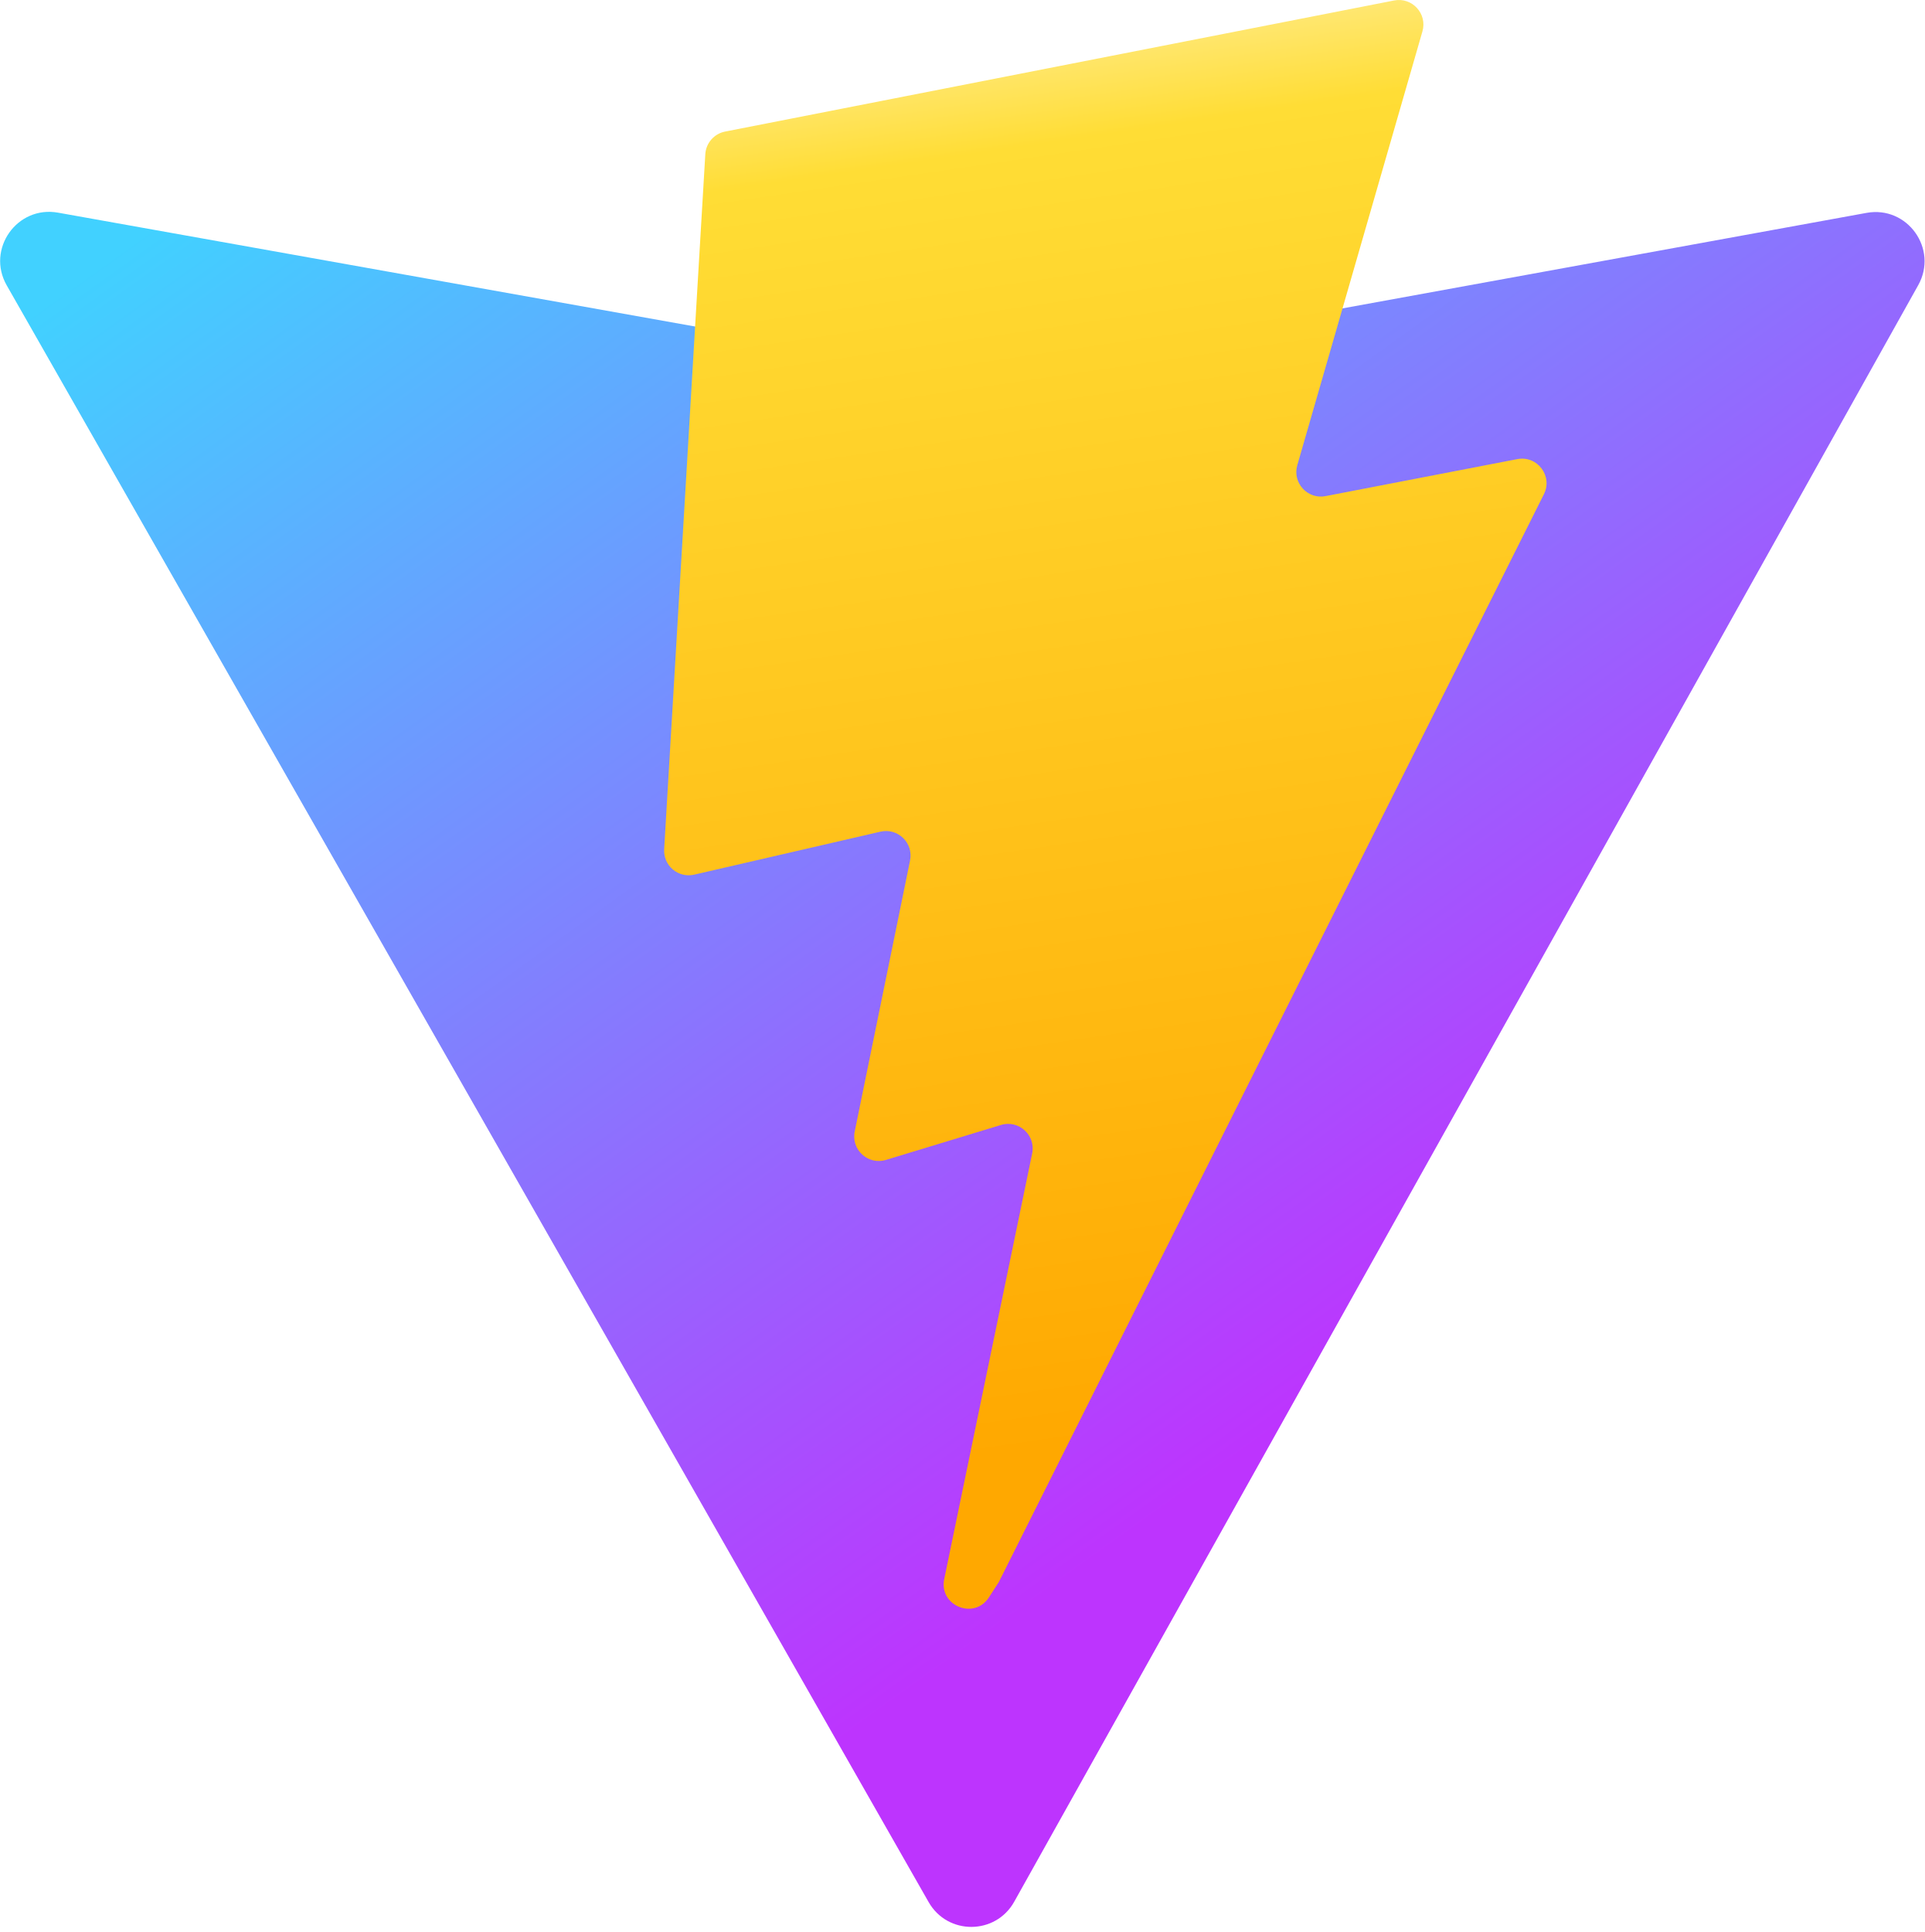
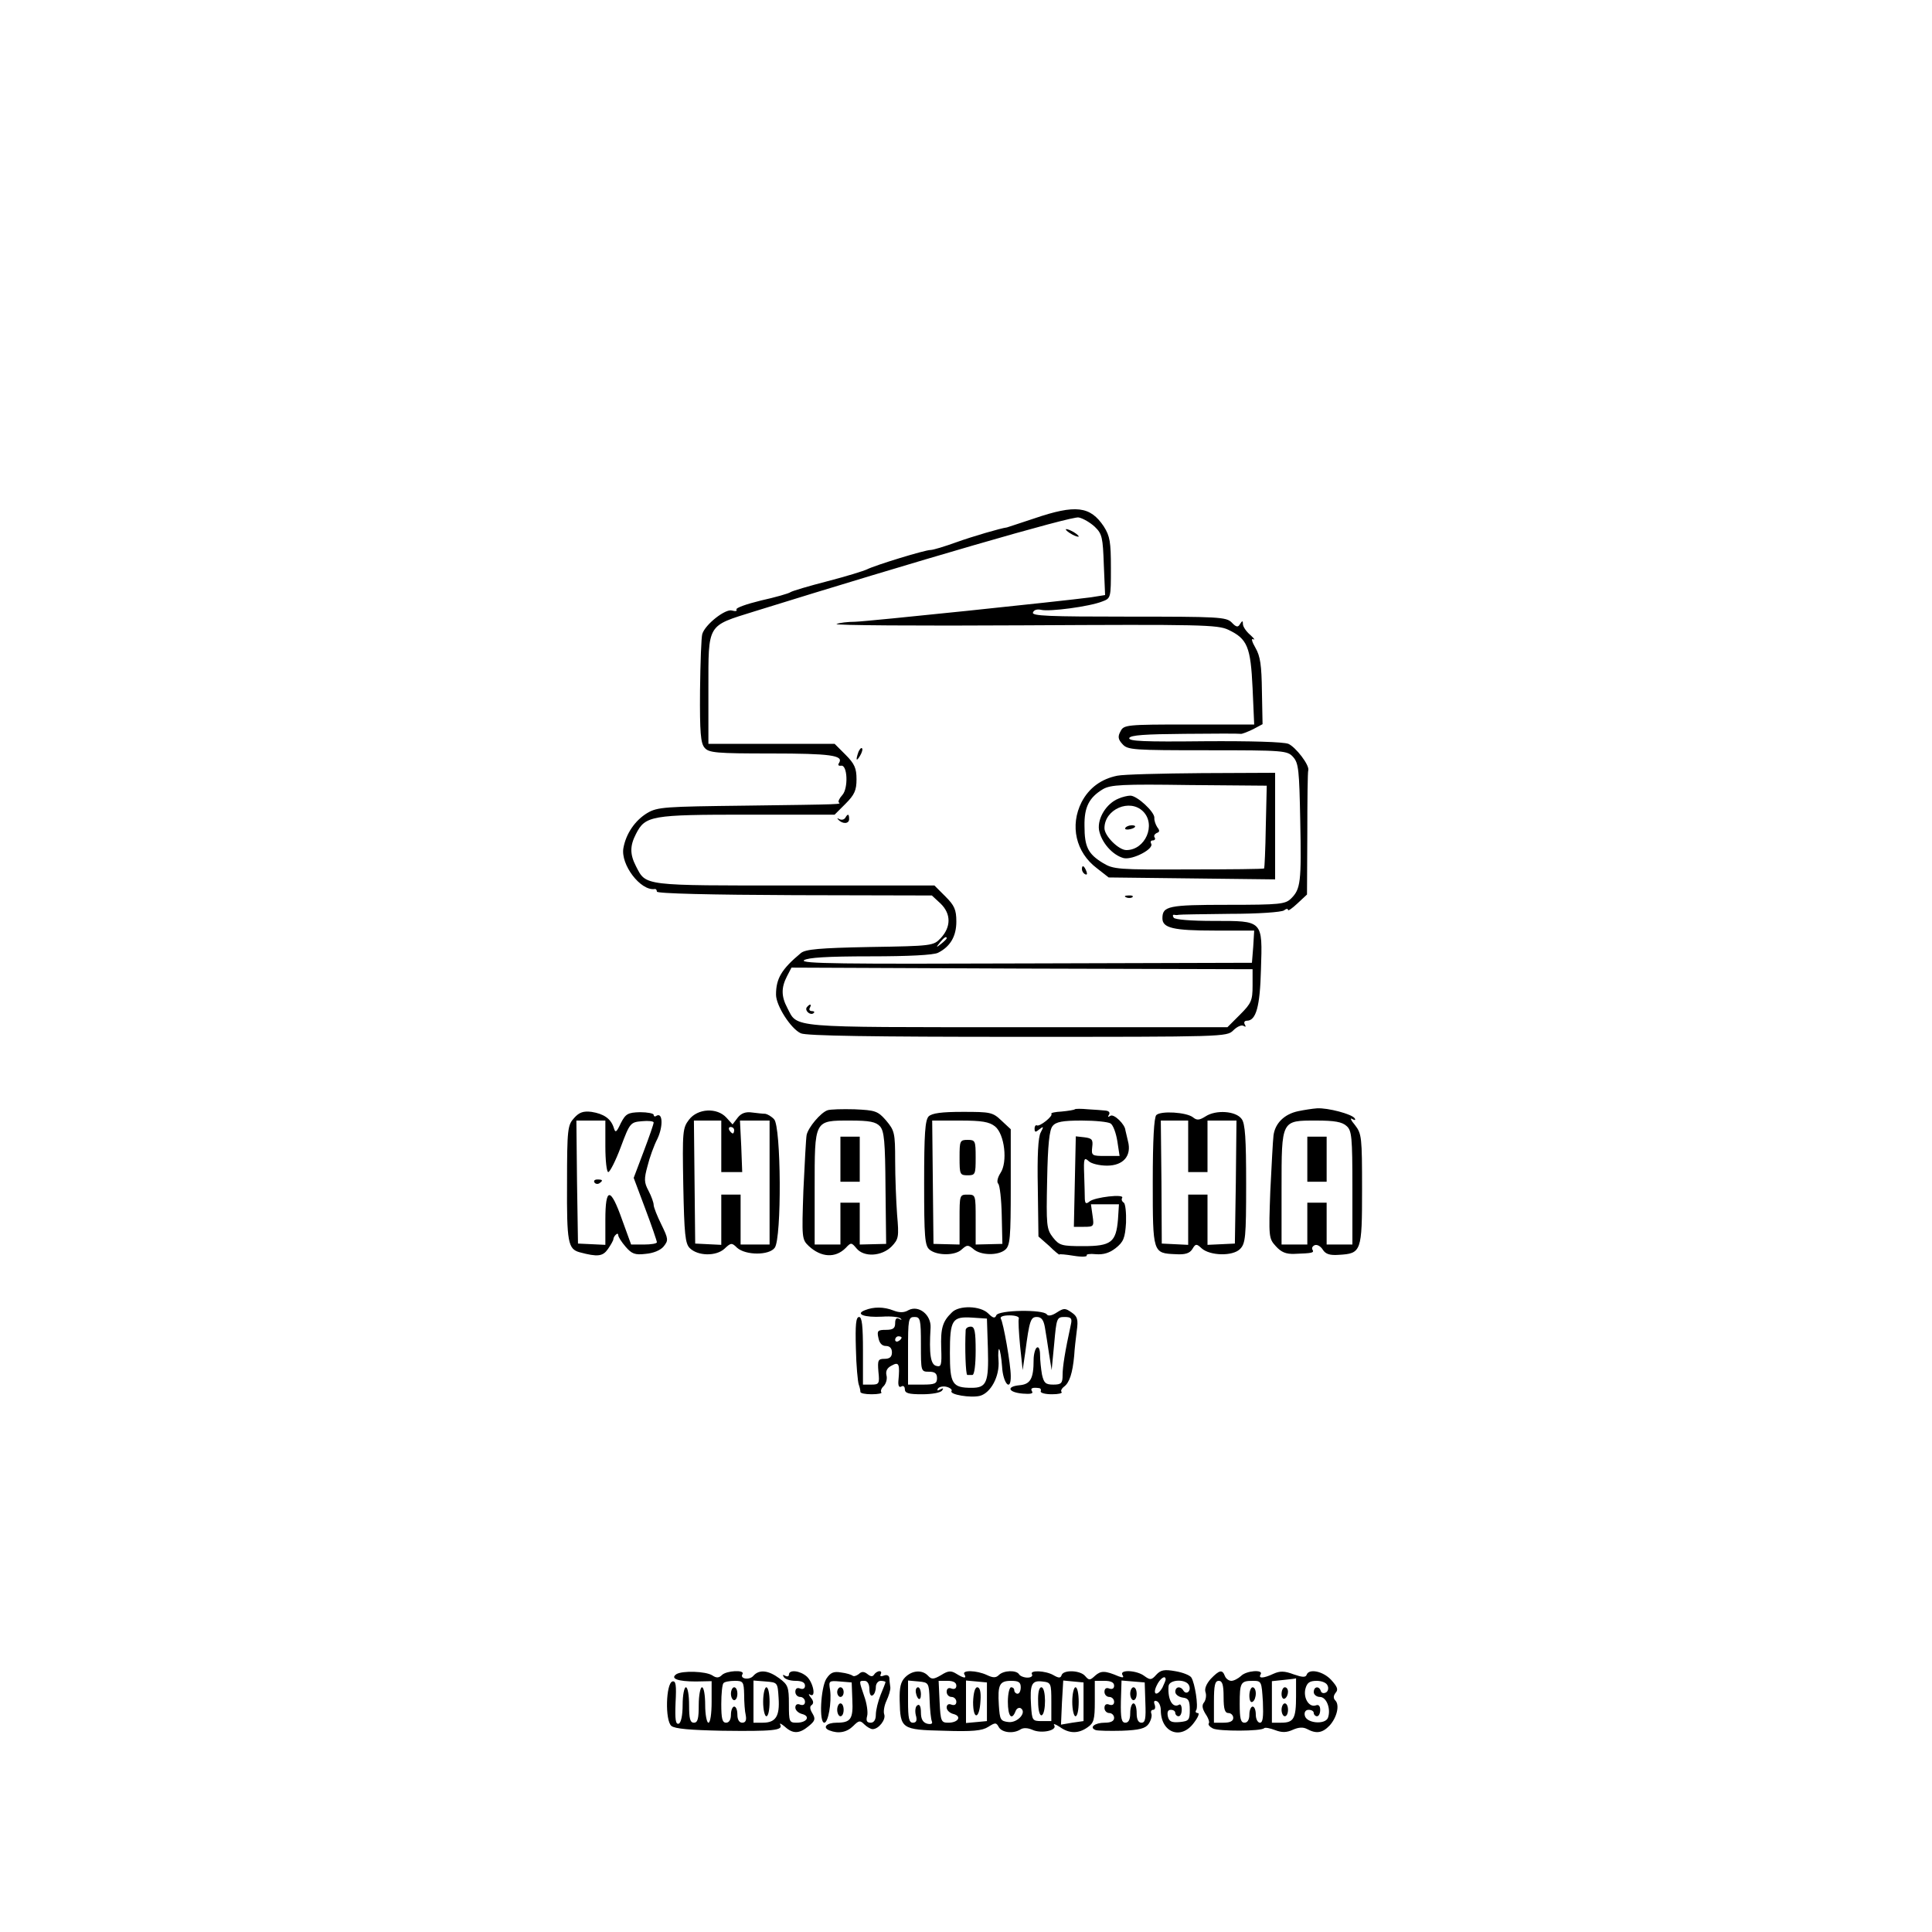
- <svg xmlns="http://www.w3.org/2000/svg" aria-hidden="true" role="img" class="iconify iconify--logos" width="31.88" height="32" preserveAspectRatio="xMidYMid meet" viewBox="0 0 256 257">
-   <defs>
-     <linearGradient id="IconifyId1813088fe1fbc01fb466" x1="-.828%" x2="57.636%" y1="7.652%" y2="78.411%">
-       <stop offset="0%" stop-color="#41D1FF" />
-       <stop offset="100%" stop-color="#BD34FE" />
-     </linearGradient>
-     <linearGradient id="IconifyId1813088fe1fbc01fb467" x1="43.376%" x2="50.316%" y1="2.242%" y2="89.03%">
-       <stop offset="0%" stop-color="#FFEA83" />
-       <stop offset="8.333%" stop-color="#FFDD35" />
-       <stop offset="100%" stop-color="#FFA800" />
-     </linearGradient>
-   </defs>
-   <path fill="url(#IconifyId1813088fe1fbc01fb466)" d="M255.153 37.938L134.897 252.976c-2.483 4.44-8.862 4.466-11.382.048L.875 37.958c-2.746-4.814 1.371-10.646 6.827-9.67l120.385 21.517a6.537 6.537 0 0 0 2.322-.004l117.867-21.483c5.438-.991 9.574 4.796 6.877 9.62Z" />
-   <path fill="url(#IconifyId1813088fe1fbc01fb467)" d="M185.432.063L96.44 17.501a3.268 3.268 0 0 0-2.634 3.014l-5.474 92.456a3.268 3.268 0 0 0 3.997 3.378l24.777-5.718c2.318-.535 4.413 1.507 3.936 3.838l-7.361 36.047c-.495 2.426 1.782 4.5 4.151 3.78l15.304-4.649c2.372-.72 4.652 1.36 4.15 3.788l-11.698 56.621c-.732 3.542 3.979 5.473 5.943 2.437l1.313-2.028l72.516-144.72c1.215-2.423-.88-5.186-3.54-4.672l-25.505 4.922c-2.396.462-4.435-1.77-3.759-4.114l16.646-57.705c.677-2.35-1.37-4.583-3.769-4.113Z" />
+ <svg xmlns="http://www.w3.org/2000/svg" version="1.0" width="600pt" height="600pt" viewBox="0 0 600 600" preserveAspectRatio="xMidYMid meet">
+   <g transform="translate(0,600) scale(0.1,-0.1)" fill="#000000" stroke="none">
+     <path d="M3212 4390 c-46 -15 -84 -28 -85 -28 -18 -2 -107 -28 -157 -46 -36 -13 -72 -24 -80 -24 -18 0 -171 -47 -197 -60 -10 -5 -65 -22 -123 -37 -58 -15 -109 -30 -115 -34 -5 -4 -47 -16 -92 -26 -45 -11 -79 -23 -76 -28 3 -5 -3 -6 -14 -3 -20 6 -83 -43 -92 -73 -3 -9 -6 -88 -7 -176 -1 -130 2 -163 14 -177 13 -16 37 -18 206 -18 186 0 226 -6 212 -29 -5 -7 -2 -10 6 -9 20 4 23 -70 4 -91 -9 -10 -14 -20 -11 -23 7 -6 18 -6 -290 -10 -250 -3 -273 -4 -305 -23 -38 -23 -66 -64 -74 -109 -9 -51 53 -133 97 -127 4 1 7 -3 7 -8 0 -6 168 -10 427 -11 l427 -1 27 -25 c33 -32 33 -73 0 -108 -22 -23 -26 -24 -220 -27 -156 -3 -200 -7 -214 -19 -60 -50 -77 -79 -77 -129 0 -34 46 -106 77 -120 16 -8 228 -11 673 -11 641 0 650 0 670 20 12 12 26 18 32 14 7 -4 8 -3 4 4 -4 7 -1 12 6 12 29 0 41 44 44 159 5 154 7 151 -147 151 -70 0 -120 4 -124 10 -4 6 -3 10 2 9 4 -1 10 -1 13 0 3 1 75 2 160 3 85 0 161 5 168 11 6 5 12 6 12 1 0 -4 13 5 29 20 l30 28 1 190 c0 104 1 192 3 196 4 16 -39 72 -62 82 -16 6 -115 9 -262 8 -186 -2 -235 0 -232 10 4 9 49 12 172 13 91 1 170 1 174 0 4 -1 21 6 38 14 l30 16 -2 102 c-1 81 -5 109 -20 135 -11 19 -14 30 -7 27 7 -4 3 2 -9 13 -13 11 -23 26 -23 34 0 11 -2 11 -9 0 -6 -11 -12 -10 -26 5 -17 17 -42 18 -321 18 -247 0 -301 2 -296 13 3 8 13 11 26 8 25 -6 149 10 189 26 27 10 27 11 27 104 0 81 -3 99 -22 129 -42 63 -87 69 -216 25z m188 -26 c23 -22 25 -34 28 -118 l4 -94 -44 -7 c-90 -12 -694 -75 -733 -76 -22 0 -48 -3 -57 -7 -10 -4 252 -6 582 -4 549 3 602 2 635 -14 59 -28 69 -53 75 -181 l5 -113 -202 0 c-195 0 -203 -1 -213 -21 -9 -16 -8 -25 6 -40 16 -18 33 -19 264 -19 238 0 248 -1 266 -21 17 -19 19 -41 22 -197 4 -192 1 -213 -28 -242 -18 -18 -34 -20 -198 -20 -184 0 -202 -4 -202 -42 0 -30 34 -38 162 -38 l123 0 -3 -50 -4 -50 -704 -2 c-565 -2 -701 -1 -687 10 12 8 70 12 206 12 119 0 196 4 210 11 38 19 57 51 57 97 0 37 -6 50 -34 78 l-34 34 -434 0 c-475 0 -461 -2 -493 60 -19 37 -19 63 0 100 29 57 47 60 346 60 l271 0 34 34 c28 28 34 42 34 76 0 34 -6 48 -34 76 l-34 34 -196 0 -196 0 0 170 c0 205 -5 195 142 241 495 154 987 297 1008 292 14 -3 36 -16 50 -29z m-460 -1278 c0 -2 -8 -10 -17 -17 -16 -13 -17 -12 -4 4 13 16 21 21 21 13z m950 -147 c0 -46 -4 -55 -39 -90 l-39 -39 -654 0 c-717 0 -680 -3 -713 60 -19 36 -19 63 -1 98 l14 27 716 -3 716 -2 0 -51z" />
+     <path d="M3310 4356 c0 -3 9 -10 20 -16 11 -6 20 -8 20 -6 0 3 -9 10 -20 16 -11 6 -20 8 -20 6z" />
+     <path d="M2666 3665 c-9 -26 -7 -32 5 -12 6 10 9 21 6 23 -2 3 -7 -2 -11 -11z" />
+     <path d="M3470 3591 c-50 -10 -88 -38 -111 -82 -37 -73 -18 -156 47 -205 l37 -29 259 -3 258 -3 0 166 0 165 -227 -1 c-126 -1 -244 -4 -263 -8z m461 -159 c-1 -70 -4 -128 -5 -129 -1 -2 -107 -3 -234 -3 -221 -1 -234 0 -267 20 -46 28 -57 50 -57 115 -1 58 14 88 57 114 24 14 60 16 268 13 l241 -2 -3 -128z" />
+     <path d="M3474 3520 c-38 -15 -66 -61 -61 -97 7 -39 42 -79 77 -88 28 -6 95 29 85 45 -3 6 -1 10 5 10 6 0 9 4 6 9 -4 5 0 11 6 14 10 3 10 8 2 18 -5 8 -10 21 -9 29 1 19 -55 70 -75 69 -8 0 -25 -4 -36 -9z m76 -40 c41 -41 7 -120 -52 -120 -24 0 -68 44 -68 68 0 59 79 93 120 52z" />
+     <path d="M3495 3429 c-3 -4 2 -6 10 -5 21 3 28 13 10 13 -9 0 -18 -4 -20 -8z" />
+     <path d="M2625 3460 c-4 -6 -12 -7 -18 -4 -7 4 -8 3 -4 -1 13 -15 34 -14 34 1 0 17 -4 18 -12 4z" />
+     <path d="M3360 3301 c0 -6 4 -13 10 -16 6 -3 7 1 4 9 -7 18 -14 21 -14 7z" />
+     <path d="M3498 3213 c7 -3 16 -2 19 1 4 3 -2 6 -13 5 -11 0 -14 -3 -6 -6z" />
+     <path d="M2505 2871 c-6 -11 13 -26 22 -17 4 3 1 6 -6 6 -7 0 -9 5 -6 10 3 6 4 10 1 10 -3 0 -7 -4 -11 -9z" />
+     <path d="M2570 2552 c-21 -7 -60 -53 -65 -77 -2 -11 -6 -88 -10 -172 -5 -148 -5 -152 17 -173 38 -35 82 -38 114 -6 17 18 18 18 34 -1 23 -28 78 -25 109 6 22 23 23 30 17 99 -3 41 -6 116 -6 167 0 87 -2 94 -28 125 -26 30 -34 32 -98 35 -38 1 -76 0 -84 -3z m163 -50 c13 -15 16 -47 17 -191 l2 -174 -41 -1 -41 -1 0 65 0 65 -30 0 -30 0 0 -65 0 -65 -40 0 -40 0 0 174 c0 214 -2 211 110 211 61 0 80 -4 93 -18z" />
+     <path d="M2610 2400 l0 -70 30 0 30 0 0 70 0 70 -30 0 -30 0 0 -70z" />
+     <path d="M3338 2555 c-2 -2 -20 -5 -41 -7 -20 -1 -34 -4 -32 -7 7 -6 -36 -41 -45 -36 -3 2 -7 -2 -7 -10 0 -12 3 -12 15 -2 13 10 14 9 4 -10 -8 -14 -11 -72 -9 -172 l2 -151 33 -29 c17 -17 32 -29 32 -27 0 2 20 0 45 -4 24 -4 42 -3 40 1 -3 4 10 6 28 4 24 -2 43 4 62 19 24 19 29 31 32 79 1 31 -2 59 -7 62 -6 4 -8 10 -5 15 8 13 -85 2 -101 -11 -11 -9 -14 -7 -15 7 0 11 -1 45 -2 76 -2 51 0 55 14 42 8 -8 34 -14 57 -14 51 0 77 31 65 76 -4 16 -7 31 -8 34 -1 18 -35 51 -46 45 -8 -5 -10 -4 -5 3 4 7 0 12 -11 13 -10 1 -34 3 -54 4 -21 2 -39 2 -41 0z m111 -44 c8 -5 17 -30 21 -55 l7 -46 -44 0 c-42 0 -44 1 -41 28 3 23 -1 27 -24 30 l-27 3 -3 -140 -3 -141 31 0 c31 0 32 1 27 35 l-5 35 44 0 43 0 -3 -47 c-6 -71 -21 -83 -108 -83 -67 0 -74 2 -94 27 -20 26 -21 37 -18 179 2 109 7 156 17 167 10 13 31 17 90 17 42 0 82 -4 90 -9z" />
+     <path d="M4031 2549 c-42 -9 -71 -37 -76 -75 -2 -16 -6 -94 -10 -174 -5 -141 -5 -146 17 -170 17 -19 32 -25 58 -24 55 2 62 3 56 13 -3 5 0 11 7 14 8 3 19 -4 25 -14 9 -14 22 -18 50 -16 70 4 72 10 72 203 0 162 -1 173 -22 200 -13 15 -16 24 -9 19 9 -5 12 -4 8 2 -8 13 -83 33 -117 31 -14 -1 -40 -5 -59 -9z m151 -46 c16 -14 18 -34 18 -192 l0 -176 -40 0 -40 0 0 65 0 65 -30 0 -30 0 0 -65 0 -65 -40 0 -40 0 0 174 c0 214 -1 211 108 211 56 0 80 -4 94 -17z" />
+     <path d="M4060 2400 l0 -70 30 0 30 0 0 70 0 70 -30 0 -30 0 0 -70z" />
+     <path d="M1783 2528 c-20 -22 -22 -33 -22 -203 -1 -183 3 -204 39 -214 56 -15 72 -13 88 10 9 13 17 27 17 31 0 3 3 10 8 14 4 4 7 3 7 -2 0 -5 10 -21 23 -36 19 -22 29 -26 62 -22 24 2 46 11 56 23 15 19 15 23 -7 68 -13 26 -24 54 -24 61 0 7 -7 27 -16 44 -14 26 -14 37 -3 77 6 25 20 64 31 85 18 39 16 82 -3 71 -5 -4 -9 -2 -9 3 0 4 -19 8 -42 8 -38 -1 -45 -5 -60 -34 -14 -30 -17 -31 -22 -14 -9 28 -31 43 -69 49 -25 3 -38 -1 -54 -19z m97 -88 c0 -44 4 -80 9 -80 5 0 23 35 39 78 28 75 30 77 66 80 20 2 36 0 36 -4 0 -5 -14 -45 -31 -90 l-31 -82 36 -96 c20 -53 36 -100 36 -104 0 -4 -18 -7 -40 -7 l-40 0 -28 77 c-36 102 -52 102 -52 0 l0 -78 -42 2 -43 2 -3 191 -2 191 45 0 45 0 0 -80z" />
+     <path d="M1846 2328 c3 -5 10 -6 15 -3 13 9 11 12 -6 12 -8 0 -12 -4 -9 -9z" />
+     <path d="M2140 2523 c-20 -26 -21 -36 -18 -205 3 -151 6 -180 20 -194 25 -25 82 -26 108 -2 20 19 23 19 39 3 27 -24 100 -24 117 0 22 29 20 377 -2 399 -8 9 -21 16 -27 17 -7 0 -25 2 -41 4 -20 3 -34 -2 -45 -16 l-16 -21 -19 21 c-29 32 -89 29 -116 -6z m100 -83 l0 -80 33 0 32 0 -3 80 -4 80 46 0 46 0 0 -192 0 -193 -45 0 -45 0 0 78 0 77 -30 0 -30 0 0 -78 0 -78 -41 2 -40 2 -2 191 -2 191 43 0 42 0 0 -80z m40 50 c0 -5 -2 -10 -4 -10 -3 0 -8 5 -11 10 -3 6 -1 10 4 10 6 0 11 -4 11 -10z" />
+     <path d="M2884 2533 c-11 -12 -14 -53 -14 -207 0 -168 2 -195 17 -207 23 -19 80 -19 100 1 16 14 19 15 36 1 22 -20 77 -21 99 -2 15 13 17 37 17 195 l0 179 -29 27 c-27 26 -35 27 -120 27 -66 0 -95 -4 -106 -14z m206 -31 c30 -24 40 -111 17 -145 -9 -14 -12 -28 -7 -33 5 -5 10 -49 11 -98 l2 -89 -42 -1 -41 -1 0 78 c0 76 0 77 -25 77 -25 0 -25 -1 -25 -77 l0 -78 -40 1 -41 1 -2 192 -2 191 86 0 c69 0 91 -4 109 -18z" />
+     <path d="M2980 2405 c0 -52 1 -55 25 -55 24 0 25 3 25 55 0 52 -1 55 -25 55 -24 0 -25 -3 -25 -55z" />
+     <path d="M3591 2537 c-7 -7 -11 -76 -11 -208 0 -221 0 -221 71 -224 30 -2 44 3 52 16 10 17 13 17 29 2 26 -23 96 -25 119 -2 17 17 19 37 19 202 0 141 -3 188 -14 202 -18 25 -80 29 -112 8 -19 -12 -27 -13 -39 -3 -20 16 -100 21 -114 7z m99 -97 l0 -80 30 0 30 0 0 80 0 80 45 0 45 0 -2 -191 -3 -191 -42 -2 -43 -2 0 78 0 78 -30 0 -30 0 0 -78 0 -78 -41 2 -41 2 -1 191 -2 191 43 0 42 0 0 -80z" />
+     <path d="M2686 1931 c-31 -12 -2 -23 54 -20 27 2 53 -1 57 -6 5 -4 2 -5 -4 -1 -9 5 -13 0 -13 -13 0 -16 -6 -21 -29 -21 -25 0 -28 -3 -23 -25 3 -16 11 -25 23 -25 12 0 19 -7 19 -20 0 -14 -7 -20 -23 -20 -20 0 -22 -4 -19 -40 4 -37 2 -40 -22 -40 l-26 0 0 105 c0 77 -3 105 -12 105 -10 0 -12 -25 -10 -97 1 -54 6 -105 9 -113 3 -8 5 -18 5 -22 -1 -5 15 -8 35 -8 20 0 34 3 30 6 -3 4 0 13 8 20 7 8 11 22 8 33 -3 13 2 23 16 30 23 13 26 5 21 -48 -1 -14 2 -21 9 -17 6 4 11 0 11 -8 0 -13 12 -16 54 -16 31 0 58 5 62 12 5 7 3 8 -6 3 -8 -5 -11 -4 -7 3 4 5 16 8 27 5 11 -3 18 -9 15 -13 -7 -11 59 -22 88 -15 34 9 62 61 58 110 -2 22 0 38 2 35 3 -3 7 -27 9 -54 3 -53 28 -80 27 -29 0 35 -23 166 -31 178 -3 6 8 10 27 10 18 0 31 -4 29 -10 -2 -5 0 -44 4 -85 l8 -75 8 55 c13 100 17 110 36 110 14 0 21 -9 25 -32 3 -18 9 -55 13 -83 l8 -50 8 83 c7 78 8 82 32 82 20 0 24 -4 20 -22 -19 -87 -26 -133 -26 -158 0 -26 -4 -30 -29 -30 -24 0 -29 5 -35 31 -3 17 -6 45 -6 61 0 17 -4 27 -10 23 -5 -3 -10 -21 -10 -38 0 -59 -10 -76 -44 -79 -42 -4 -35 -22 10 -26 24 -2 34 0 29 7 -6 10 1 13 23 10 4 -1 6 -5 4 -10 -1 -5 14 -9 35 -9 20 0 33 3 30 7 -4 3 0 11 8 17 16 12 26 41 31 96 1 19 5 54 8 77 5 35 2 45 -16 57 -20 14 -24 14 -46 0 -15 -10 -27 -12 -31 -6 -10 16 -151 14 -157 -3 -4 -10 -10 -9 -25 6 -24 24 -91 26 -113 3 -29 -28 -35 -49 -33 -111 2 -53 0 -59 -15 -55 -18 4 -23 36 -18 119 2 40 -37 71 -69 54 -13 -8 -28 -8 -46 -1 -30 12 -62 12 -89 1z m174 -106 c0 -84 0 -85 25 -85 18 0 25 -5 25 -20 0 -17 -7 -20 -45 -20 l-45 0 0 105 c0 98 1 105 20 105 18 0 20 -7 20 -85z m208 -14 c3 -104 -4 -121 -50 -121 -61 0 -68 12 -68 108 0 104 7 114 70 110 l45 -3 3 -94z m-268 35 c0 -3 -4 -8 -10 -11 -5 -3 -10 -1 -10 4 0 6 5 11 10 11 6 0 10 -2 10 -4z" />
+     <path d="M2999 1870 c-3 -55 0 -140 5 -140 3 0 11 0 16 0 6 0 10 32 10 75 0 60 -3 75 -15 75 -8 0 -15 -4 -16 -10z" />
+     <path d="M3591 799 c-15 -17 -19 -17 -37 -4 -23 18 -79 21 -68 3 5 -8 2 -9 -12 -4 -42 18 -55 18 -73 2 -16 -15 -19 -15 -31 -1 -15 18 -67 20 -73 3 -3 -10 -9 -10 -26 0 -25 14 -75 16 -66 2 3 -5 -3 -10 -14 -10 -11 0 -23 5 -26 10 -8 14 -48 13 -63 -2 -9 -9 -18 -9 -37 0 -32 15 -79 16 -70 2 8 -13 -1 -13 -25 2 -16 10 -25 10 -47 -4 -24 -14 -30 -14 -41 -2 -18 19 -49 17 -71 -5 -14 -14 -18 -32 -17 -72 2 -88 5 -91 137 -94 90 -3 119 0 138 12 22 14 25 14 33 -1 10 -17 45 -21 67 -7 9 6 23 5 37 -1 28 -13 78 -2 68 14 -4 6 3 4 17 -5 29 -21 58 -22 87 -1 19 13 22 24 22 80 l0 64 30 0 c20 0 30 -5 30 -15 0 -9 -6 -12 -15 -9 -9 4 -15 0 -15 -10 0 -9 7 -16 15 -16 8 0 15 -7 15 -15 0 -9 -6 -12 -15 -9 -9 4 -15 0 -15 -10 0 -9 7 -16 15 -16 8 0 15 -7 15 -15 0 -10 -10 -15 -29 -15 -31 0 -50 -15 -28 -23 6 -2 43 -3 81 -2 54 2 73 7 83 21 7 10 11 24 9 31 -3 7 -1 13 5 13 6 0 8 7 5 16 -4 10 -1 14 6 11 7 -2 13 -15 13 -28 0 -70 63 -94 103 -39 13 17 18 30 12 30 -6 0 -9 4 -5 9 7 12 -4 83 -15 101 -4 7 -26 16 -50 20 -34 6 -45 4 -59 -11z m29 -15 c0 -3 -5 -14 -10 -25 -16 -28 -32 -23 -18 6 10 22 28 35 28 19z m-733 -63 c1 -30 4 -60 7 -67 3 -7 -2 -10 -15 -7 -13 4 -19 14 -19 35 0 18 -4 27 -11 22 -6 -3 -8 -17 -5 -30 5 -17 2 -24 -9 -24 -12 0 -15 14 -15 66 l0 65 33 -3 c31 -3 32 -4 34 -57z m83 44 c0 -9 -6 -12 -15 -9 -9 4 -15 0 -15 -10 0 -9 7 -16 15 -16 8 0 15 -7 15 -15 0 -9 -6 -12 -15 -9 -9 4 -15 0 -15 -9 0 -8 9 -17 21 -20 27 -7 15 -27 -16 -27 -22 0 -24 4 -27 65 l-3 65 28 0 c17 0 27 -5 27 -15z m95 -50 l0 -60 -32 -3 -33 -3 0 66 0 66 33 -3 32 -3 0 -60z m105 45 c0 -11 -4 -20 -10 -20 -5 0 -10 5 -10 10 0 6 -4 10 -10 10 -5 0 -10 -20 -10 -45 0 -45 12 -60 24 -29 3 8 10 12 16 9 20 -13 -10 -46 -38 -43 -25 3 -27 7 -30 52 -4 64 2 76 38 76 23 0 30 -4 30 -20z m95 -45 l0 -60 -30 0 c-29 0 -30 2 -33 49 -4 65 2 78 35 74 27 -3 28 -5 28 -63z m100 0 l0 -60 -35 -5 -35 -6 3 69 4 68 31 -3 32 -3 0 -60z m192 -2 c2 -50 0 -63 -12 -63 -10 0 -15 10 -15 30 0 17 -4 30 -10 30 -5 0 -10 -13 -10 -30 0 -20 -5 -30 -15 -30 -12 0 -15 13 -14 66 l2 65 36 -3 36 -3 2 -62z m136 52 c7 -17 -9 -30 -18 -15 -9 15 -25 12 -25 -4 0 -8 10 -16 23 -18 18 -2 22 -9 22 -38 0 -32 -3 -35 -31 -38 -25 -2 -33 1 -37 17 -3 14 0 21 9 21 8 0 14 -4 14 -10 0 -5 5 -10 10 -10 6 0 10 9 10 21 0 11 -4 18 -8 15 -20 -12 -36 15 -33 57 1 22 56 24 64 2z" />
+     <path d="M2844 745 c4 -24 16 -30 16 -7 0 12 -4 22 -9 22 -5 0 -8 -7 -7 -15z" />
+     <path d="M3022 714 c0 -57 20 -54 23 4 2 28 -2 42 -10 42 -7 0 -12 -17 -13 -46z" />
+     <path d="M3224 715 c0 -26 5 -44 11 -42 14 5 14 87 -1 87 -7 0 -11 -17 -10 -45z" />
+     <path d="M3330 715 c0 -25 5 -45 10 -45 6 0 10 20 10 45 0 25 -4 45 -10 45 -5 0 -10 -20 -10 -45z" />
+     <path d="M3510 740 c0 -11 5 -20 10 -20 6 0 10 9 10 20 0 11 -4 20 -10 20 -5 0 -10 -9 -10 -20z" />
+     <path d="M2101 801 c-21 -14 4 -23 60 -23 l49 1 0 -65 c0 -36 -4 -64 -10 -64 -5 0 -10 25 -10 55 0 30 -4 55 -10 55 -5 0 -10 -25 -10 -55 0 -42 -3 -55 -15 -55 -12 0 -15 13 -15 55 0 30 -4 55 -10 55 -5 0 -10 -24 -10 -54 0 -34 -5 -56 -12 -59 -10 -3 -12 13 -10 65 3 55 1 69 -10 66 -20 -7 -23 -121 -3 -138 11 -9 59 -13 158 -15 157 -2 190 1 180 19 -3 6 3 3 14 -6 25 -23 45 -23 74 1 21 17 22 23 12 40 -8 13 -9 22 -2 26 6 5 6 12 -3 23 -7 9 -8 13 -2 9 19 -11 10 37 -10 56 -21 19 -56 23 -56 6 0 -5 -5 -7 -12 -3 -7 4 -8 3 -4 -4 4 -7 20 -12 37 -12 19 0 29 -5 29 -15 0 -9 -6 -12 -15 -9 -9 4 -15 0 -15 -10 0 -9 7 -16 15 -16 8 0 15 -7 15 -15 0 -9 -6 -12 -15 -9 -9 4 -15 0 -15 -9 0 -8 9 -17 21 -20 27 -7 15 -27 -17 -27 -23 0 -24 3 -24 58 0 53 -3 60 -30 80 -34 25 -62 28 -80 8 -12 -15 -44 -10 -34 5 8 14 -50 11 -64 -3 -9 -9 -17 -10 -30 -1 -21 13 -92 15 -111 4z m210 -63 c0 -24 2 -53 5 -65 3 -16 -1 -23 -11 -23 -9 0 -15 9 -15 25 0 14 -4 25 -10 25 -5 0 -10 -11 -10 -25 0 -16 -6 -25 -15 -25 -12 0 -15 13 -15 58 0 32 3 62 7 65 3 4 19 7 35 7 26 0 28 -3 29 -42z m107 -11 c4 -57 -9 -77 -49 -77 l-29 0 0 66 0 65 38 -3 c37 -3 37 -3 40 -51z" />
+     <path d="M2270 740 c0 -11 5 -20 10 -20 6 0 10 9 10 20 0 11 -4 20 -10 20 -5 0 -10 -9 -10 -20z" />
+     <path d="M2370 715 c0 -25 5 -45 10 -45 6 0 10 20 10 45 0 25 -4 45 -10 45 -5 0 -10 -20 -10 -45z" />
+     <path d="M2566 786 c-17 -28 -23 -136 -6 -136 12 0 23 62 18 101 -5 29 -4 30 31 27 l36 -3 2 -54 c3 -60 -5 -71 -49 -71 -31 0 -45 -15 -22 -24 28 -11 54 -6 74 14 17 17 21 18 34 5 8 -8 20 -15 26 -15 19 0 42 30 36 46 -3 8 0 27 7 42 7 15 13 34 12 42 -1 8 -3 21 -3 29 -1 8 -8 11 -18 7 -8 -3 -12 -2 -9 4 3 6 2 10 -4 10 -5 0 -13 -5 -16 -10 -5 -8 -11 -7 -21 1 -10 8 -18 9 -27 0 -8 -6 -16 -8 -19 -5 -4 3 -19 8 -36 10 -23 4 -33 0 -46 -20z m134 -32 c0 -14 4 -23 10 -19 6 3 10 15 10 26 0 10 7 19 15 19 8 0 15 -2 15 -4 0 -2 -7 -20 -15 -39 -8 -20 -15 -48 -15 -62 0 -16 -6 -25 -16 -25 -12 0 -15 6 -11 21 3 11 -1 39 -9 61 -17 50 -17 48 1 48 9 0 15 -10 15 -26z" />
+     <path d="M3760 786 c-14 -16 -20 -31 -16 -42 3 -9 1 -22 -4 -30 -8 -9 -7 -19 4 -37 9 -13 13 -26 10 -29 -3 -4 3 -11 13 -16 18 -9 150 -9 159 1 3 3 18 0 34 -6 21 -8 35 -8 55 1 18 8 32 9 45 2 28 -15 47 -12 69 11 23 25 32 64 18 78 -7 7 -6 15 1 24 9 10 5 19 -14 40 -25 27 -69 36 -76 16 -3 -9 -14 -8 -40 1 -29 11 -43 11 -63 2 -32 -15 -48 -15 -40 -2 10 16 -45 12 -61 -5 -9 -8 -22 -15 -30 -15 -8 0 -17 7 -20 15 -8 21 -17 19 -44 -9z m265 -54 c0 -69 -7 -82 -46 -82 l-29 0 0 64 0 65 38 4 c20 2 37 4 37 5 0 1 0 -24 0 -56z m-225 -2 c0 -38 4 -50 15 -50 8 0 15 -7 15 -15 0 -10 -10 -15 -30 -15 l-30 0 0 65 c0 51 3 65 15 65 11 0 15 -12 15 -50z m122 -15 c2 -47 0 -65 -9 -65 -7 0 -13 11 -13 25 0 14 -4 25 -10 25 -5 0 -10 -11 -10 -25 0 -16 -6 -25 -15 -25 -12 0 -15 13 -15 58 0 67 3 72 41 72 27 0 27 -2 31 -65z m201 50 c4 -8 1 -18 -5 -21 -7 -4 -14 -2 -16 4 -5 17 -22 15 -22 -3 0 -8 9 -15 19 -15 21 0 35 -38 25 -65 -9 -22 -68 -17 -72 8 -2 10 3 17 12 17 9 0 16 -4 16 -10 0 -5 5 -10 10 -10 6 0 10 9 10 20 0 12 -5 17 -13 14 -21 -8 -40 22 -33 51 5 19 13 25 35 25 16 0 31 -6 34 -15z" />
+     <path d="M3980 739 c0 -11 5 -17 10 -14 6 3 10 13 10 21 0 8 -4 14 -10 14 -5 0 -10 -9 -10 -21z" />
+     <path d="M3980 690 c0 -11 5 -20 10 -20 6 0 10 9 10 20 0 11 -4 20 -10 20 -5 0 -10 -9 -10 -20z" />
+     <path d="M3880 734 c0 -14 4 -23 10 -19 6 3 10 15 10 26 0 10 -4 19 -10 19 -5 0 -10 -12 -10 -26z" />
+     <path d="M2600 745 c0 -8 5 -15 10 -15 6 0 10 7 10 15 0 8 -4 15 -10 15 -5 0 -10 -7 -10 -15z" />
+     <path d="M2600 690 c0 -11 5 -20 10 -20 6 0 10 9 10 20 0 11 -4 20 -10 20 -5 0 -10 -9 -10 -20z" />
+   </g>
</svg>
